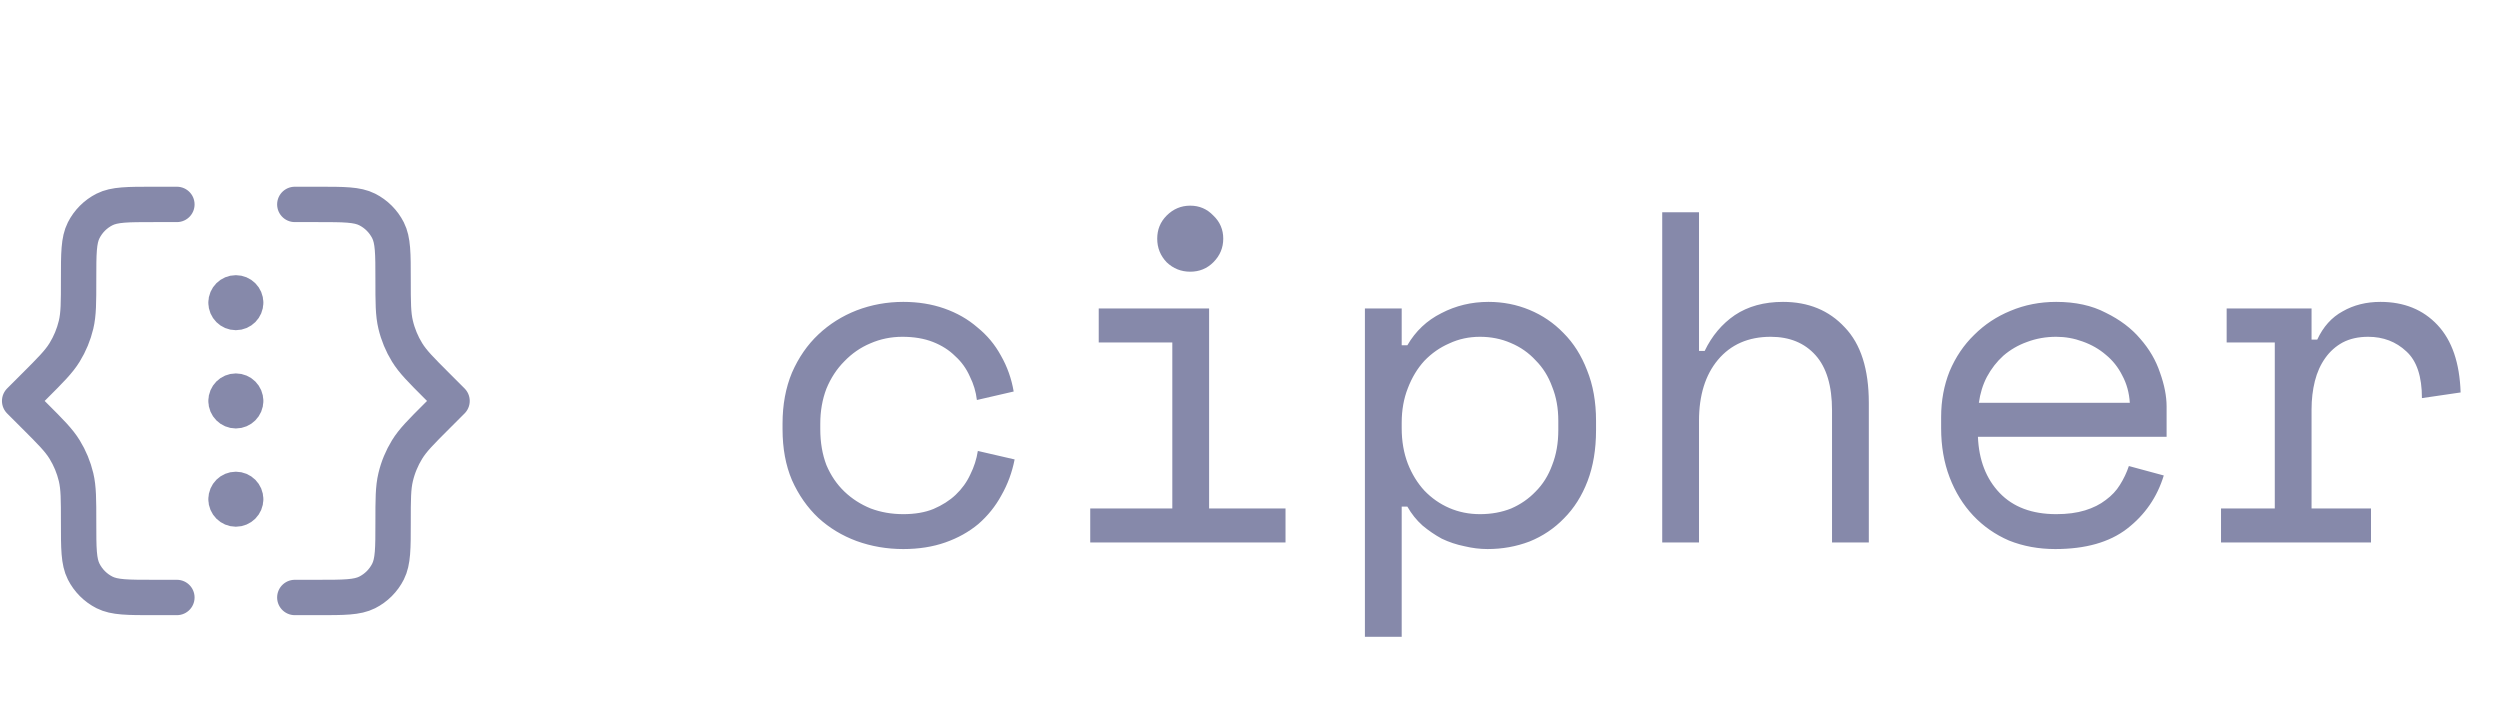
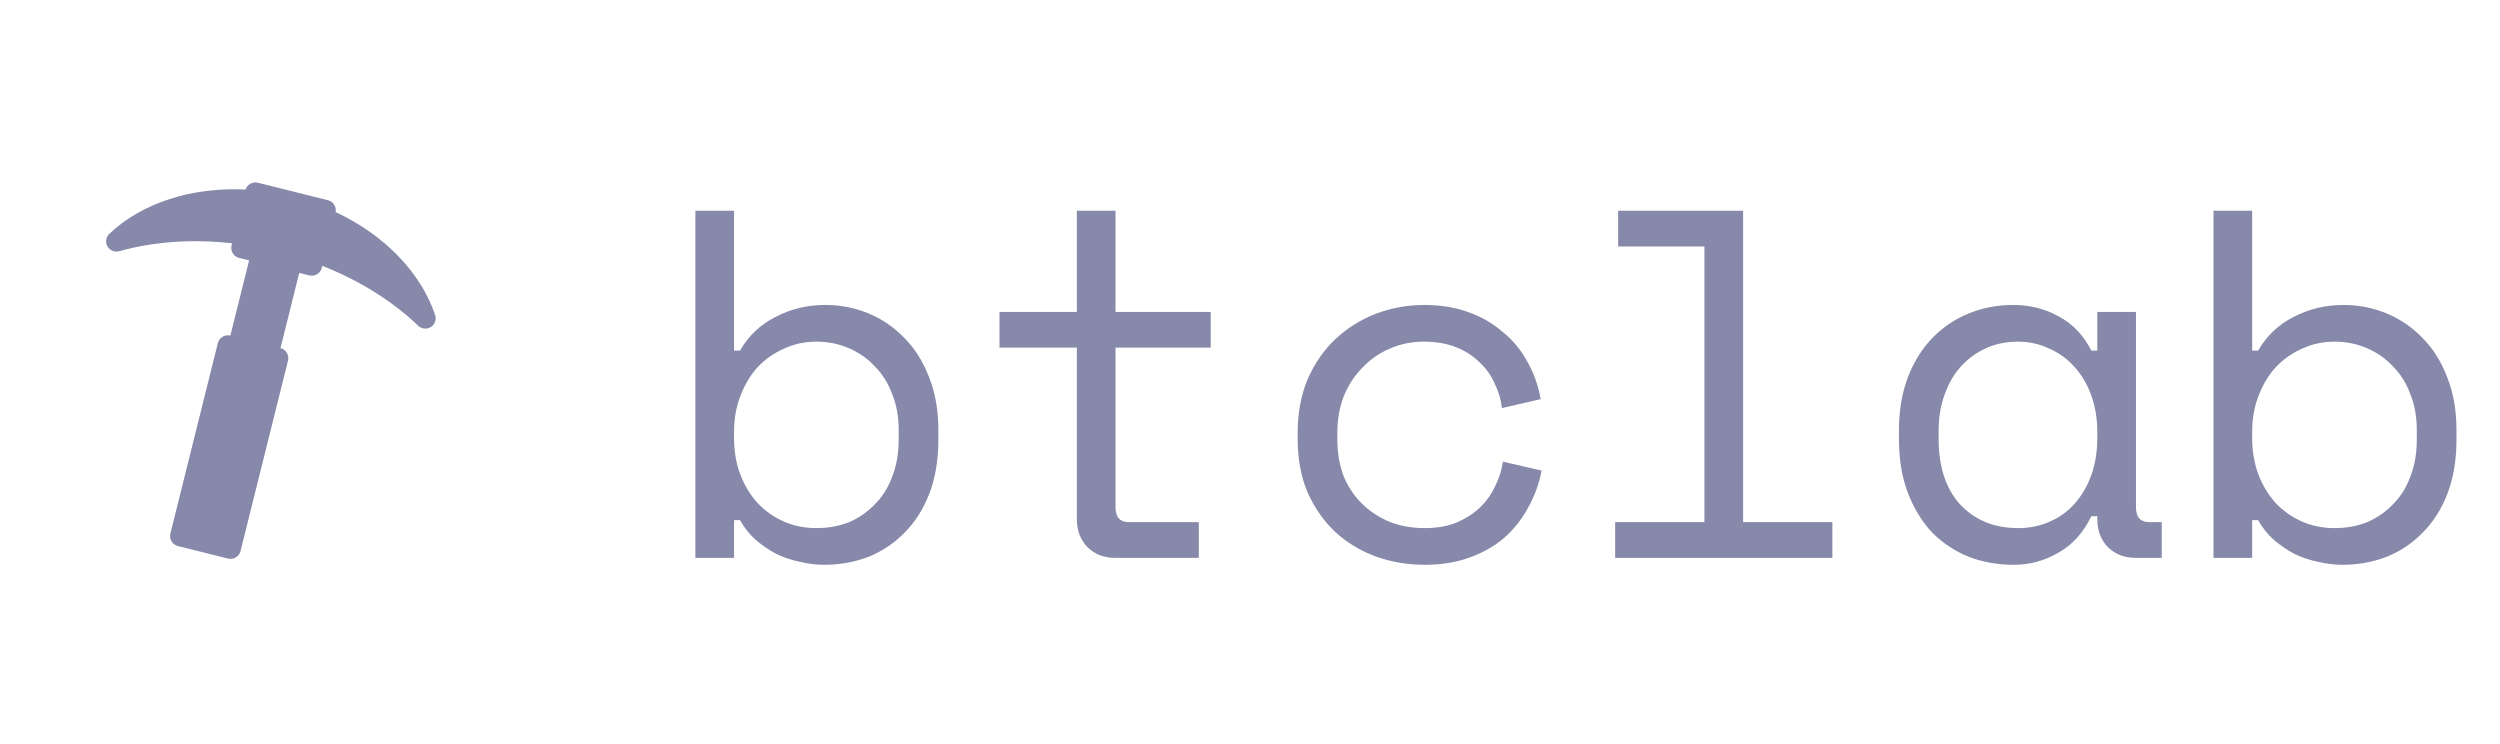
- <svg xmlns="http://www.w3.org/2000/svg" width="106" height="30" viewBox="0 0 106 30" fill="none">
-   <path d="M7.5 25.333H6.524C5.413 25.333 4.857 25.333 4.432 25.119C4.05 24.926 3.741 24.616 3.548 24.235C3.333 23.809 3.333 23.254 3.333 22.143V22.143C3.333 21.172 3.333 20.687 3.225 20.23C3.126 19.817 2.963 19.422 2.74 19.06C2.494 18.66 2.151 18.317 1.464 17.631L0.833 17L1.464 16.369C2.151 15.683 2.494 15.339 2.74 14.94C2.963 14.578 3.126 14.183 3.225 13.77C3.333 13.313 3.333 12.828 3.333 11.857V11.857C3.333 10.746 3.333 10.191 3.548 9.765C3.741 9.384 4.05 9.074 4.432 8.881C4.857 8.667 5.413 8.667 6.524 8.667C6.865 8.667 7.193 8.667 7.5 8.667M12.5 8.667C12.806 8.667 13.135 8.667 13.476 8.667C14.587 8.667 15.143 8.667 15.568 8.881C15.95 9.074 16.259 9.384 16.452 9.765C16.667 10.191 16.667 10.746 16.667 11.857V11.857C16.667 12.828 16.667 13.313 16.776 13.77C16.874 14.183 17.038 14.578 17.26 14.94C17.506 15.339 17.849 15.683 18.536 16.369L19.167 17L18.536 17.631C17.849 18.317 17.506 18.66 17.26 19.06C17.038 19.422 16.874 19.817 16.776 20.23C16.667 20.687 16.667 21.172 16.667 22.143V22.143C16.667 23.254 16.667 23.809 16.452 24.235C16.259 24.616 15.95 24.926 15.568 25.119C15.143 25.333 14.587 25.333 13.476 25.333H12.5M10.417 12.833C10.417 13.063 10.23 13.25 10 13.25C9.77 13.25 9.583 13.063 9.583 12.833M10.417 12.833C10.417 12.603 10.23 12.417 10 12.417C9.77 12.417 9.583 12.603 9.583 12.833M10.417 12.833H9.583M10.417 17C10.417 17.23 10.23 17.417 10 17.417C9.77 17.417 9.583 17.23 9.583 17M10.417 17C10.417 16.77 10.23 16.583 10 16.583C9.77 16.583 9.583 16.77 9.583 17M10.417 17H9.583M10.417 21.167C10.417 21.397 10.23 21.583 10 21.583C9.77 21.583 9.583 21.397 9.583 21.167M10.417 21.167C10.417 20.936 10.23 20.75 10 20.75C9.77 20.75 9.583 20.936 9.583 21.167M10.417 21.167H9.583" stroke="#8689AA" stroke-width="1.5" stroke-linecap="round" stroke-linejoin="round" />
-   <path d="M43.02 19.48C42.913 20.027 42.727 20.533 42.46 21C42.207 21.467 41.88 21.873 41.48 22.22C41.08 22.553 40.613 22.813 40.08 23C39.547 23.187 38.953 23.28 38.3 23.28C37.607 23.28 36.947 23.167 36.32 22.94C35.707 22.713 35.167 22.387 34.7 21.96C34.233 21.52 33.86 20.987 33.58 20.36C33.313 19.733 33.18 19.013 33.18 18.2V17.96C33.18 17.16 33.313 16.44 33.58 15.8C33.86 15.16 34.233 14.62 34.7 14.18C35.167 13.74 35.707 13.4 36.32 13.16C36.947 12.92 37.607 12.8 38.3 12.8C38.927 12.8 39.507 12.893 40.04 13.08C40.573 13.267 41.04 13.533 41.44 13.88C41.853 14.213 42.187 14.613 42.44 15.08C42.707 15.547 42.887 16.053 42.98 16.6L41.42 16.96C41.38 16.613 41.28 16.28 41.12 15.96C40.973 15.627 40.767 15.34 40.5 15.1C40.247 14.847 39.933 14.647 39.56 14.5C39.187 14.353 38.753 14.28 38.26 14.28C37.78 14.28 37.327 14.373 36.9 14.56C36.487 14.733 36.12 14.987 35.8 15.32C35.48 15.64 35.227 16.027 35.04 16.48C34.867 16.933 34.78 17.427 34.78 17.96V18.2C34.78 18.76 34.867 19.267 35.04 19.72C35.227 20.16 35.48 20.533 35.8 20.84C36.12 21.147 36.493 21.387 36.92 21.56C37.347 21.72 37.807 21.8 38.3 21.8C38.793 21.8 39.22 21.727 39.58 21.58C39.953 21.42 40.267 21.22 40.52 20.98C40.787 20.727 40.993 20.44 41.14 20.12C41.3 19.8 41.407 19.467 41.46 19.12L43.02 19.48ZM49.066 10.12C49.066 9.733 49.199 9.407 49.466 9.14C49.746 8.86 50.079 8.72 50.466 8.72C50.853 8.72 51.179 8.86 51.446 9.14C51.726 9.407 51.866 9.733 51.866 10.12C51.866 10.507 51.726 10.84 51.446 11.12C51.179 11.387 50.853 11.52 50.466 11.52C50.079 11.52 49.746 11.387 49.466 11.12C49.199 10.84 49.066 10.507 49.066 10.12ZM46.226 21.56H49.706V14.52H46.586V13.08H51.266V21.56H54.506V23H46.226V21.56ZM59.432 27H57.872V13.08H59.432V14.64H59.672C60.019 14.04 60.499 13.587 61.112 13.28C61.725 12.96 62.392 12.8 63.112 12.8C63.725 12.8 64.305 12.913 64.852 13.14C65.399 13.367 65.879 13.693 66.292 14.12C66.719 14.547 67.052 15.073 67.292 15.7C67.546 16.327 67.672 17.04 67.672 17.84V18.24C67.672 19.053 67.552 19.773 67.312 20.4C67.072 21.027 66.739 21.553 66.312 21.98C65.899 22.407 65.412 22.733 64.852 22.96C64.292 23.173 63.699 23.28 63.072 23.28C62.752 23.28 62.425 23.24 62.092 23.16C61.759 23.093 61.439 22.987 61.132 22.84C60.839 22.68 60.566 22.493 60.312 22.28C60.059 22.053 59.846 21.787 59.672 21.48H59.432V27ZM62.752 21.8C63.232 21.8 63.672 21.72 64.072 21.56C64.472 21.387 64.819 21.147 65.112 20.84C65.419 20.533 65.652 20.16 65.812 19.72C65.986 19.28 66.072 18.787 66.072 18.24V17.84C66.072 17.307 65.986 16.827 65.812 16.4C65.652 15.96 65.419 15.587 65.112 15.28C64.819 14.96 64.466 14.713 64.052 14.54C63.652 14.367 63.219 14.28 62.752 14.28C62.285 14.28 61.852 14.373 61.452 14.56C61.052 14.733 60.699 14.98 60.392 15.3C60.099 15.62 59.865 16.007 59.692 16.46C59.519 16.9 59.432 17.387 59.432 17.92V18.16C59.432 18.707 59.519 19.207 59.692 19.66C59.865 20.1 60.099 20.48 60.392 20.8C60.699 21.12 61.052 21.367 61.452 21.54C61.852 21.713 62.285 21.8 62.752 21.8ZM72.038 23H70.478V9H72.038V14.88H72.278C72.585 14.24 73.012 13.733 73.558 13.36C74.118 12.987 74.798 12.8 75.598 12.8C76.678 12.8 77.552 13.16 78.218 13.88C78.898 14.587 79.238 15.653 79.238 17.08V23H77.678V17.4C77.678 16.36 77.445 15.58 76.978 15.06C76.512 14.54 75.878 14.28 75.078 14.28C74.132 14.28 73.385 14.607 72.838 15.26C72.305 15.9 72.038 16.76 72.038 17.84V23ZM83.864 18.52C83.904 19.507 84.211 20.3 84.784 20.9C85.358 21.5 86.158 21.8 87.184 21.8C87.651 21.8 88.058 21.747 88.404 21.64C88.751 21.533 89.044 21.387 89.284 21.2C89.538 21.013 89.738 20.8 89.884 20.56C90.044 20.307 90.171 20.04 90.264 19.76L91.744 20.16C91.464 21.08 90.944 21.833 90.184 22.42C89.438 22.993 88.424 23.28 87.144 23.28C86.438 23.28 85.784 23.16 85.184 22.92C84.598 22.667 84.091 22.313 83.664 21.86C83.238 21.407 82.904 20.867 82.664 20.24C82.424 19.613 82.304 18.92 82.304 18.16V17.68C82.304 16.987 82.424 16.34 82.664 15.74C82.918 15.14 83.264 14.627 83.704 14.2C84.144 13.76 84.658 13.42 85.244 13.18C85.844 12.927 86.491 12.8 87.184 12.8C87.998 12.8 88.698 12.953 89.284 13.26C89.884 13.553 90.371 13.92 90.744 14.36C91.131 14.8 91.411 15.28 91.584 15.8C91.771 16.32 91.864 16.8 91.864 17.24V18.52H83.864ZM87.184 14.28C86.744 14.28 86.331 14.353 85.944 14.5C85.571 14.633 85.238 14.827 84.944 15.08C84.664 15.333 84.431 15.633 84.244 15.98C84.071 16.313 83.958 16.68 83.904 17.08H90.304C90.278 16.653 90.171 16.267 89.984 15.92C89.811 15.573 89.578 15.28 89.284 15.04C89.004 14.8 88.678 14.613 88.304 14.48C87.944 14.347 87.571 14.28 87.184 14.28ZM94.41 13.08H98.01V14.4H98.251C98.504 13.853 98.864 13.453 99.331 13.2C99.797 12.933 100.33 12.8 100.93 12.8C101.93 12.8 102.737 13.127 103.35 13.78C103.964 14.433 104.29 15.387 104.33 16.64L102.69 16.88C102.69 15.96 102.47 15.3 102.03 14.9C101.59 14.487 101.05 14.28 100.41 14.28C99.997 14.28 99.637 14.36 99.331 14.52C99.037 14.68 98.79 14.9 98.591 15.18C98.391 15.46 98.244 15.787 98.15 16.16C98.057 16.533 98.01 16.933 98.01 17.36V21.56H100.53V23H94.171V21.56H96.451V14.52H94.41V13.08Z" fill="#8689AA" />
+ <svg xmlns="http://www.w3.org/2000/svg" width="121" height="36" viewBox="0 0 121 36" fill="none">
+   <path d="M35.528 27H33.656V10.2H35.528V16.968H35.816C36.232 16.248 36.808 15.704 37.544 15.336C38.28 14.952 39.08 14.76 39.944 14.76C40.68 14.76 41.376 14.896 42.032 15.168C42.688 15.44 43.264 15.832 43.76 16.344C44.272 16.856 44.672 17.488 44.96 18.24C45.264 18.992 45.416 19.848 45.416 20.808V21.288C45.416 22.264 45.272 23.128 44.984 23.88C44.696 24.632 44.296 25.264 43.784 25.776C43.288 26.288 42.704 26.68 42.032 26.952C41.36 27.208 40.648 27.336 39.896 27.336C39.512 27.336 39.12 27.288 38.72 27.192C38.32 27.112 37.936 26.984 37.568 26.808C37.216 26.616 36.888 26.392 36.584 26.136C36.28 25.864 36.024 25.544 35.816 25.176H35.528V27ZM39.512 25.56C40.088 25.56 40.616 25.464 41.096 25.272C41.576 25.064 41.992 24.776 42.344 24.408C42.712 24.04 42.992 23.592 43.184 23.064C43.392 22.536 43.496 21.944 43.496 21.288V20.808C43.496 20.168 43.392 19.592 43.184 19.08C42.992 18.552 42.712 18.104 42.344 17.736C41.992 17.352 41.568 17.056 41.072 16.848C40.592 16.64 40.072 16.536 39.512 16.536C38.952 16.536 38.432 16.648 37.952 16.872C37.472 17.08 37.048 17.376 36.68 17.76C36.328 18.144 36.048 18.608 35.84 19.152C35.632 19.68 35.528 20.264 35.528 20.904V21.192C35.528 21.848 35.632 22.448 35.84 22.992C36.048 23.52 36.328 23.976 36.68 24.36C37.048 24.744 37.472 25.04 37.952 25.248C38.432 25.456 38.952 25.56 39.512 25.56ZM48.375 15.096H52.119V10.2H53.991V15.096H58.599V16.824H53.991V24.552C53.991 25.032 54.207 25.272 54.639 25.272H58.023V27H53.967C53.423 27 52.975 26.824 52.623 26.472C52.287 26.12 52.119 25.672 52.119 25.128V16.824H48.375V15.096ZM74.615 22.776C74.487 23.432 74.263 24.04 73.943 24.6C73.639 25.16 73.247 25.648 72.767 26.064C72.287 26.464 71.727 26.776 71.087 27C70.447 27.224 69.735 27.336 68.951 27.336C68.119 27.336 67.327 27.2 66.575 26.928C65.839 26.656 65.191 26.264 64.631 25.752C64.071 25.224 63.623 24.584 63.287 23.832C62.967 23.08 62.807 22.216 62.807 21.24V20.952C62.807 19.992 62.967 19.128 63.287 18.36C63.623 17.592 64.071 16.944 64.631 16.416C65.191 15.888 65.839 15.48 66.575 15.192C67.327 14.904 68.119 14.76 68.951 14.76C69.703 14.76 70.399 14.872 71.039 15.096C71.679 15.32 72.239 15.64 72.719 16.056C73.215 16.456 73.615 16.936 73.919 17.496C74.239 18.056 74.455 18.664 74.567 19.32L72.695 19.752C72.647 19.336 72.527 18.936 72.335 18.552C72.159 18.152 71.911 17.808 71.591 17.52C71.287 17.216 70.911 16.976 70.463 16.8C70.015 16.624 69.495 16.536 68.903 16.536C68.327 16.536 67.783 16.648 67.271 16.872C66.775 17.08 66.335 17.384 65.951 17.784C65.567 18.168 65.263 18.632 65.039 19.176C64.831 19.72 64.727 20.312 64.727 20.952V21.24C64.727 21.912 64.831 22.52 65.039 23.064C65.263 23.592 65.567 24.04 65.951 24.408C66.335 24.776 66.783 25.064 67.295 25.272C67.807 25.464 68.359 25.56 68.951 25.56C69.543 25.56 70.055 25.472 70.487 25.296C70.935 25.104 71.311 24.864 71.615 24.576C71.935 24.272 72.183 23.928 72.359 23.544C72.551 23.16 72.679 22.76 72.743 22.344L74.615 22.776ZM78.174 25.272H82.494V11.928H78.318V10.2H84.366V25.272H88.686V27H78.174V25.272ZM101.509 24.984H101.221C100.837 25.784 100.301 26.376 99.613 26.76C98.941 27.144 98.229 27.336 97.477 27.336C96.693 27.336 95.965 27.208 95.293 26.952C94.621 26.68 94.029 26.288 93.517 25.776C93.021 25.248 92.629 24.608 92.341 23.856C92.053 23.104 91.909 22.232 91.909 21.24V20.856C91.909 19.88 92.053 19.016 92.341 18.264C92.629 17.512 93.021 16.88 93.517 16.368C94.029 15.84 94.621 15.44 95.293 15.168C95.965 14.896 96.677 14.76 97.429 14.76C98.245 14.76 98.981 14.944 99.637 15.312C100.309 15.664 100.837 16.216 101.221 16.968H101.509V15.096H103.381V24.552C103.381 25.032 103.597 25.272 104.029 25.272H104.629V27H103.357C102.813 27 102.365 26.824 102.013 26.472C101.677 26.12 101.509 25.672 101.509 25.128V24.984ZM97.669 25.56C98.229 25.56 98.741 25.456 99.205 25.248C99.685 25.04 100.093 24.744 100.429 24.36C100.765 23.976 101.029 23.52 101.221 22.992C101.413 22.448 101.509 21.848 101.509 21.192V20.904C101.509 20.264 101.413 19.68 101.221 19.152C101.029 18.608 100.757 18.144 100.405 17.76C100.069 17.376 99.661 17.08 99.181 16.872C98.717 16.648 98.213 16.536 97.669 16.536C97.109 16.536 96.597 16.64 96.133 16.848C95.669 17.056 95.261 17.352 94.909 17.736C94.573 18.104 94.309 18.56 94.117 19.104C93.925 19.632 93.829 20.216 93.829 20.856V21.24C93.829 22.6 94.181 23.664 94.885 24.432C95.605 25.184 96.533 25.56 97.669 25.56ZM109.005 27H107.133V10.2H109.005V16.968H109.293C109.709 16.248 110.285 15.704 111.021 15.336C111.757 14.952 112.557 14.76 113.421 14.76C114.157 14.76 114.853 14.896 115.509 15.168C116.165 15.44 116.741 15.832 117.237 16.344C117.749 16.856 118.149 17.488 118.437 18.24C118.741 18.992 118.893 19.848 118.893 20.808V21.288C118.893 22.264 118.749 23.128 118.461 23.88C118.173 24.632 117.773 25.264 117.261 25.776C116.765 26.288 116.181 26.68 115.509 26.952C114.837 27.208 114.125 27.336 113.373 27.336C112.989 27.336 112.597 27.288 112.197 27.192C111.797 27.112 111.413 26.984 111.045 26.808C110.693 26.616 110.365 26.392 110.061 26.136C109.757 25.864 109.501 25.544 109.293 25.176H109.005V27ZM112.989 25.56C113.565 25.56 114.093 25.464 114.573 25.272C115.053 25.064 115.469 24.776 115.821 24.408C116.189 24.04 116.469 23.592 116.661 23.064C116.869 22.536 116.973 21.944 116.973 21.288V20.808C116.973 20.168 116.869 19.592 116.661 19.08C116.469 18.552 116.189 18.104 115.821 17.736C115.469 17.352 115.045 17.056 114.549 16.848C114.069 16.64 113.549 16.536 112.989 16.536C112.429 16.536 111.909 16.648 111.429 16.872C110.949 17.08 110.525 17.376 110.157 17.76C109.805 18.144 109.525 18.608 109.317 19.152C109.109 19.68 109.005 20.264 109.005 20.904V21.192C109.005 21.848 109.109 22.448 109.317 22.992C109.525 23.52 109.805 23.976 110.157 24.36C110.525 24.744 110.949 25.04 111.429 25.248C111.909 25.456 112.429 25.56 112.989 25.56Z" fill="#8689AA" />
+   <path d="M12.101 8.9C12.215 8.832 12.351 8.812 12.479 8.844L15.876 9.691C15.999 9.722 16.105 9.798 16.174 9.905C16.243 10.011 16.268 10.139 16.246 10.264C18.611 11.371 20.371 13.194 21.061 15.247C21.097 15.353 21.096 15.468 21.058 15.573C21.021 15.679 20.949 15.768 20.855 15.828C20.76 15.888 20.649 15.915 20.537 15.903C20.426 15.892 20.322 15.844 20.241 15.767C19.031 14.607 17.447 13.596 15.599 12.865L15.574 12.965C15.542 13.094 15.46 13.204 15.346 13.272C15.233 13.341 15.097 13.361 14.968 13.329L14.483 13.209L13.576 16.847C13.705 16.879 13.815 16.961 13.883 17.075C13.952 17.188 13.972 17.324 13.94 17.453L11.642 26.671C11.61 26.8 11.528 26.91 11.414 26.978C11.301 27.047 11.165 27.067 11.036 27.035L8.61 26.43C8.481 26.398 8.371 26.316 8.303 26.202C8.234 26.089 8.214 25.953 8.246 25.824L10.544 16.606C10.576 16.477 10.658 16.367 10.772 16.299C10.885 16.23 11.021 16.21 11.15 16.242L12.057 12.604L11.572 12.483C11.508 12.467 11.448 12.439 11.395 12.4C11.342 12.361 11.298 12.311 11.264 12.255C11.23 12.199 11.208 12.136 11.198 12.071C11.189 12.006 11.192 11.94 11.208 11.876L11.233 11.776C9.259 11.554 7.386 11.703 5.773 12.159C5.665 12.189 5.551 12.183 5.447 12.14C5.344 12.098 5.258 12.022 5.202 11.925C5.147 11.828 5.126 11.715 5.142 11.604C5.159 11.494 5.212 11.392 5.293 11.315C6.865 9.827 9.275 9.043 11.883 9.175C11.92 9.06 11.998 8.962 12.101 8.9Z" fill="#8689AA" />
</svg>
